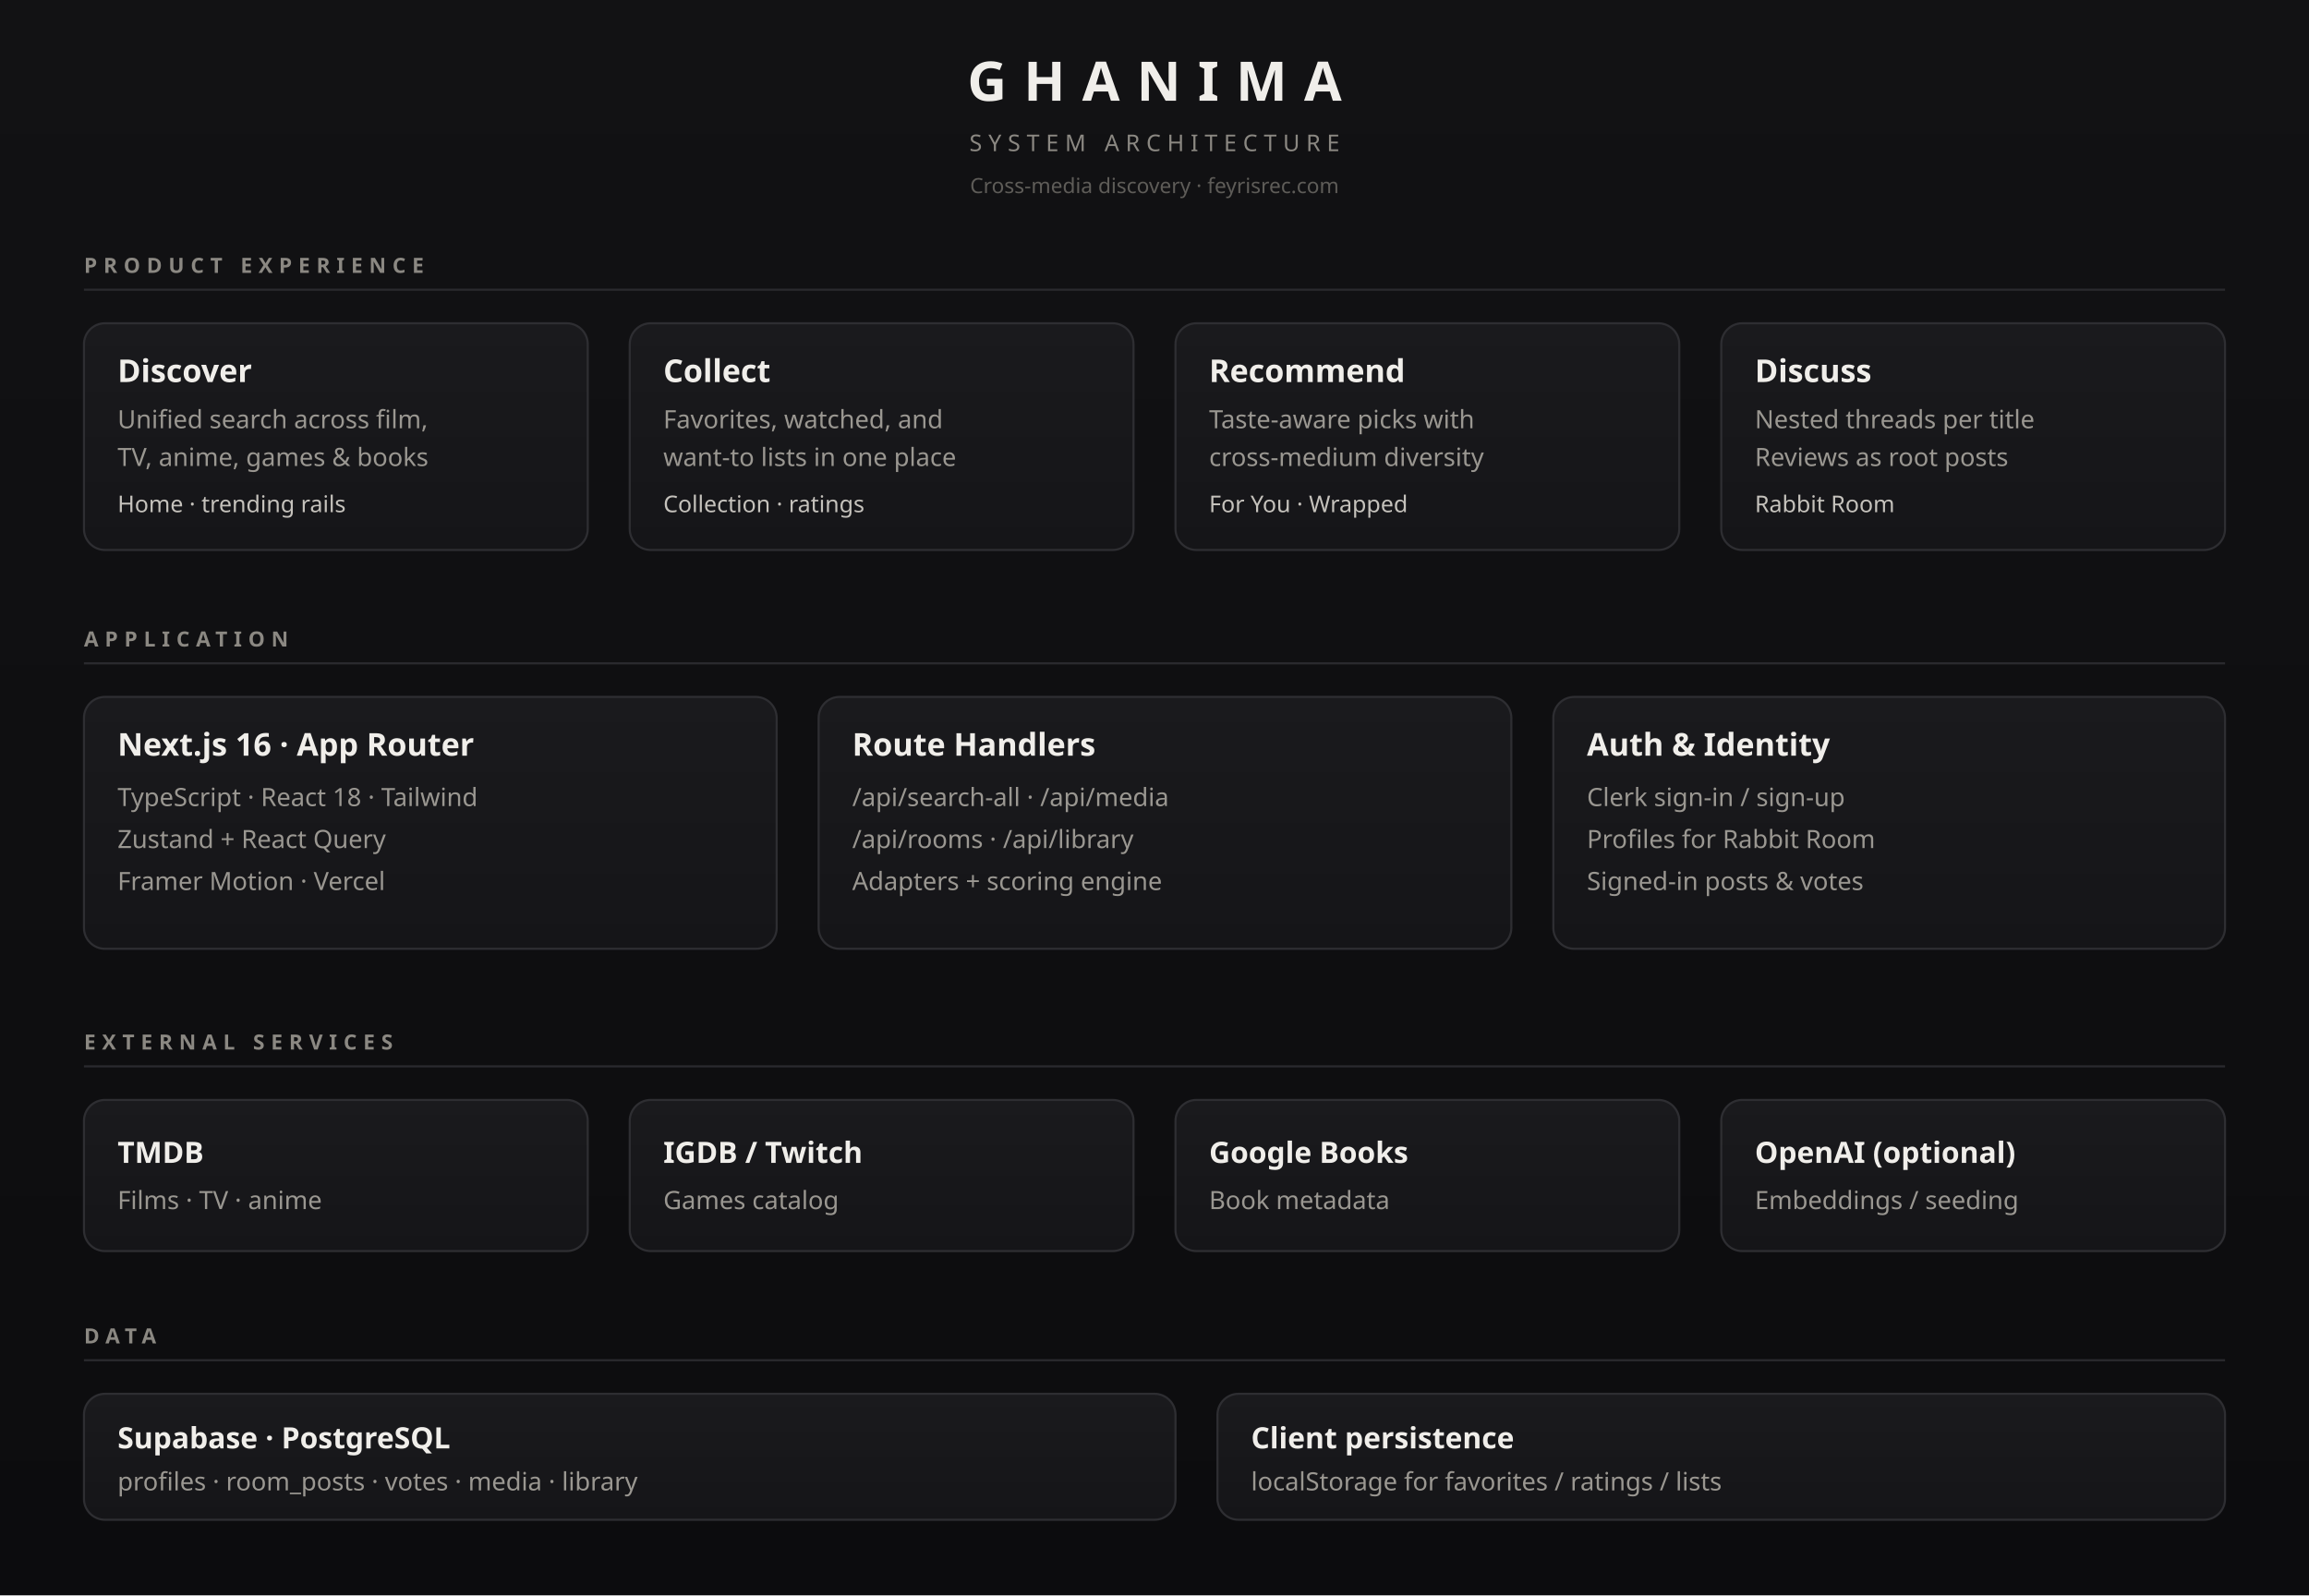
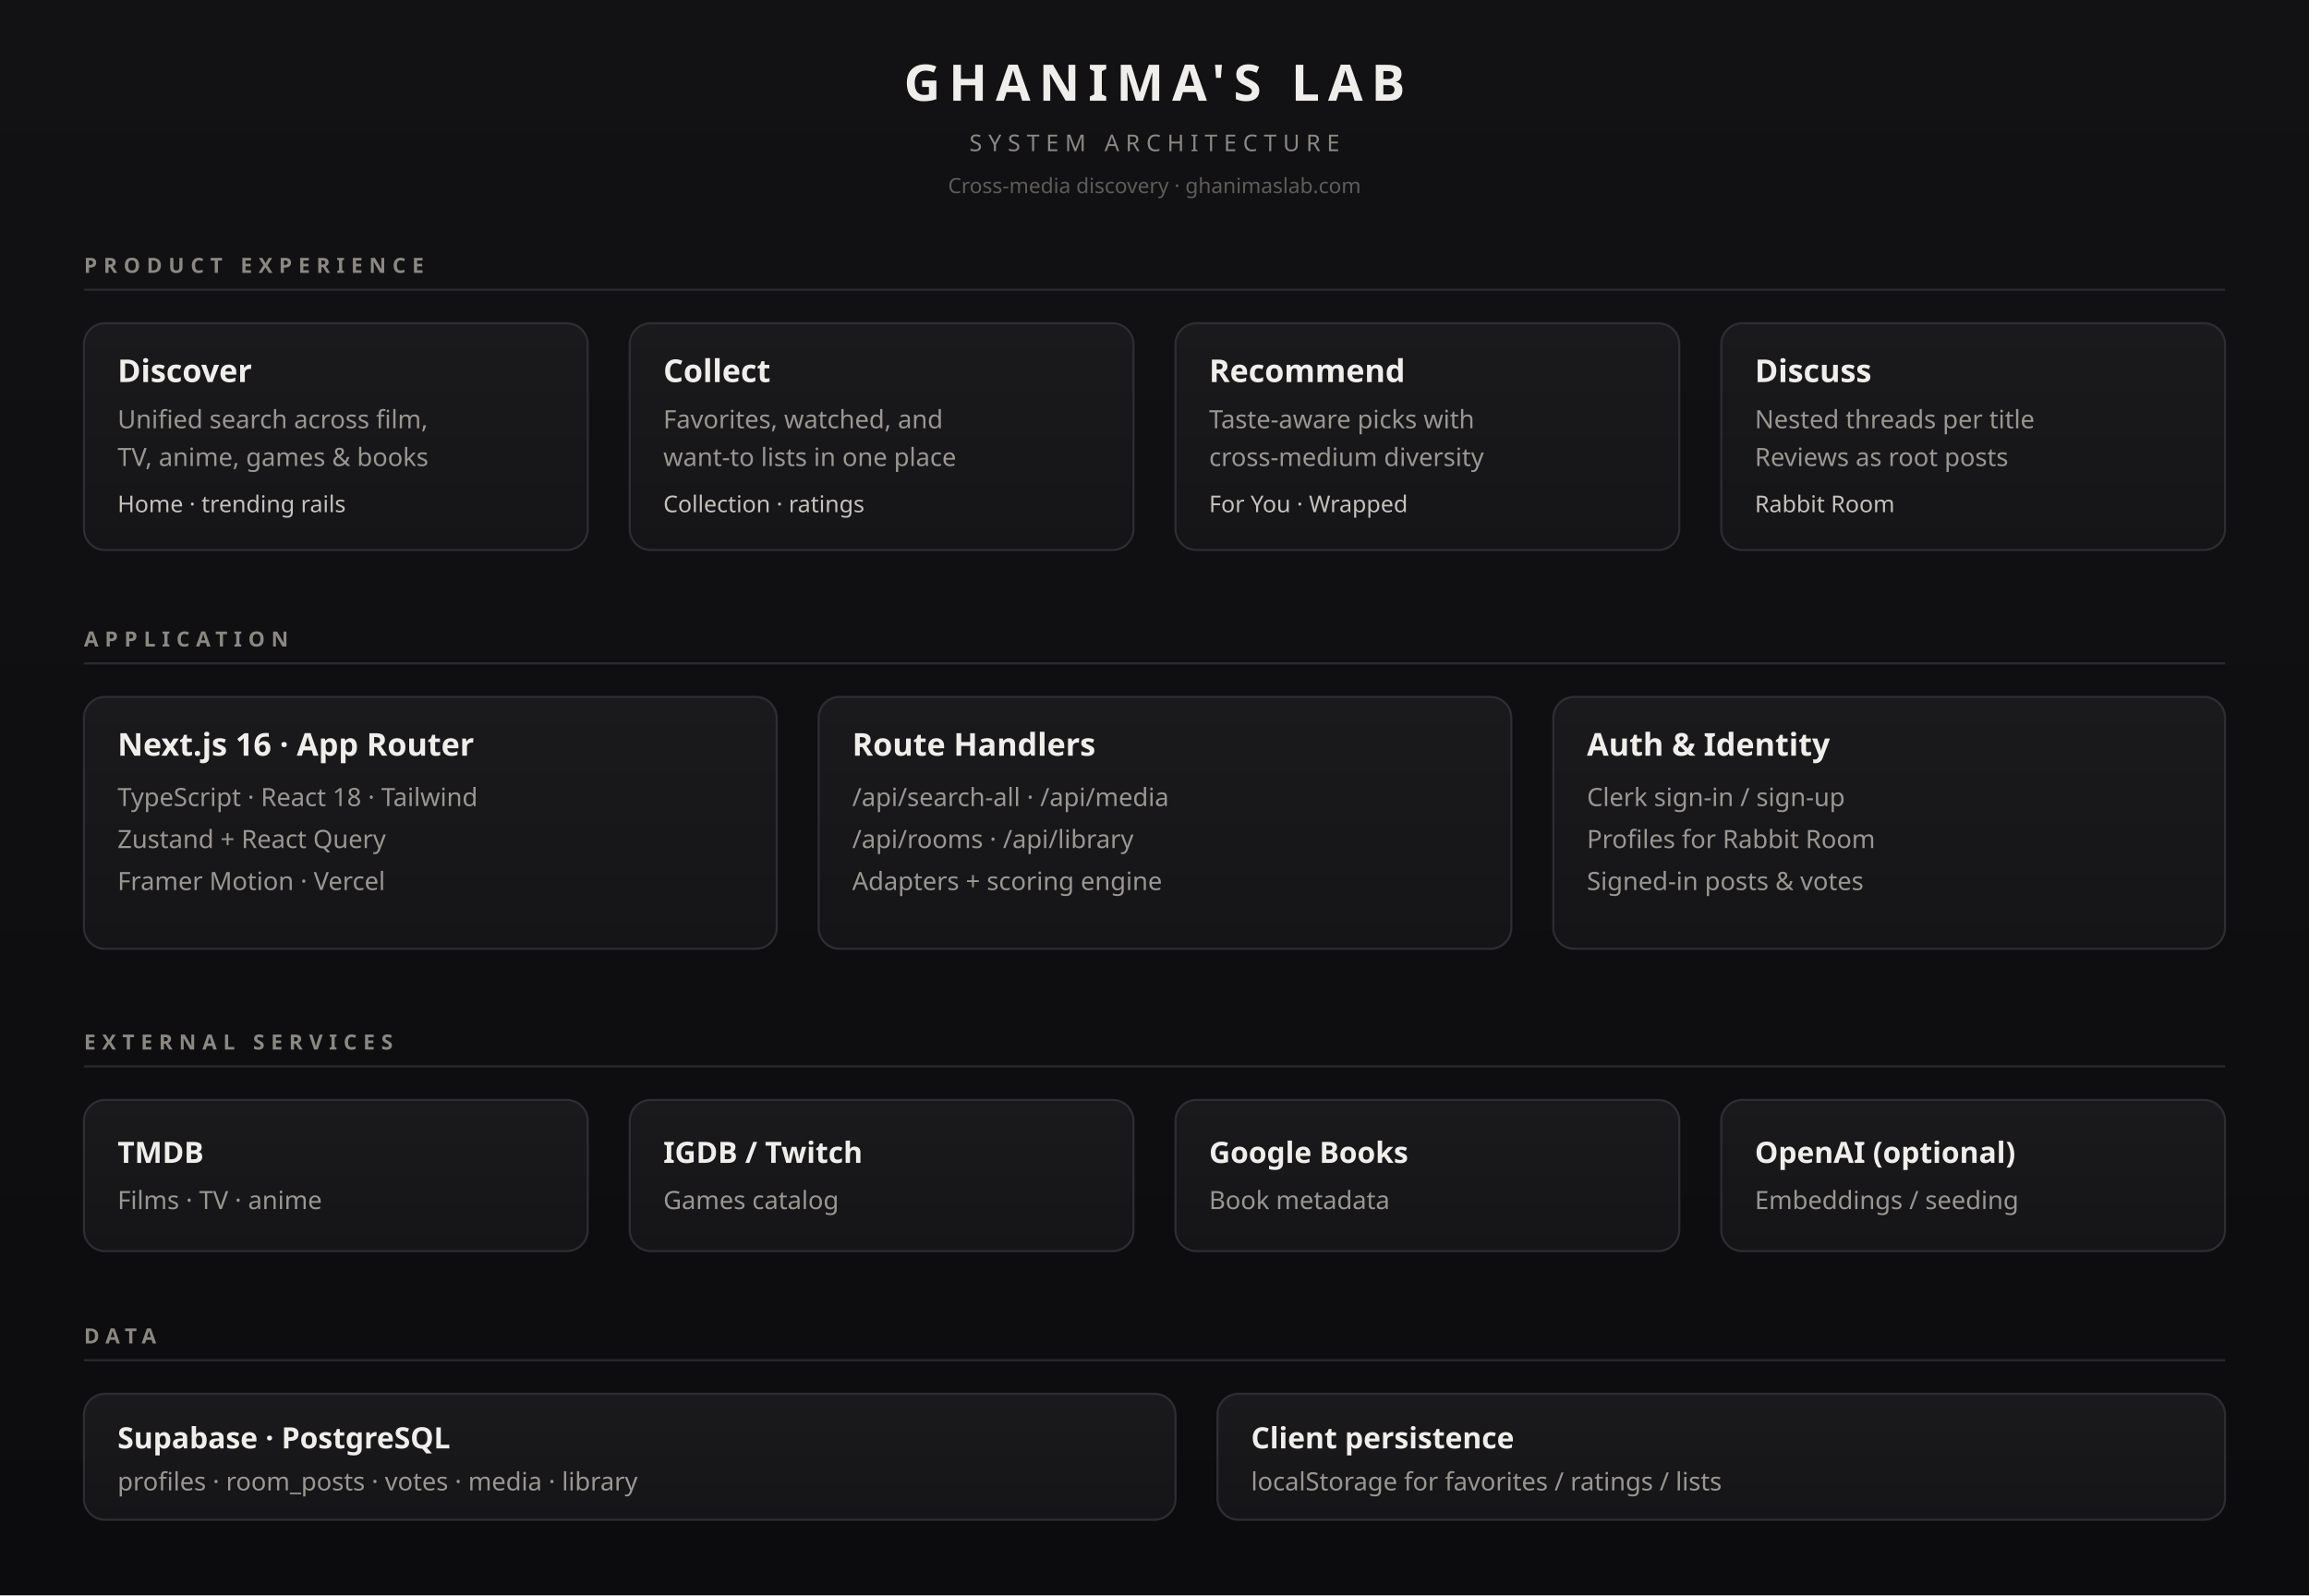
<svg xmlns="http://www.w3.org/2000/svg" viewBox="0 0 1100 760" role="img" aria-labelledby="title desc">
  <defs>
    <linearGradient id="bg" x1="0" y1="0" x2="0" y2="1">
      <stop offset="0%" stop-color="#121214" />
      <stop offset="100%" stop-color="#0c0c0e" />
    </linearGradient>
    <linearGradient id="card" x1="0" y1="0" x2="0" y2="1">
      <stop offset="0%" stop-color="#1a1a1d" />
      <stop offset="100%" stop-color="#151518" />
    </linearGradient>
  </defs>
  <rect width="1100" height="760" fill="url(#bg)" />
-   <text x="550" y="48" text-anchor="middle" fill="#f0eeea" font-family="Segoe UI, system-ui, sans-serif" font-size="26" font-weight="600" letter-spacing="8">GHANIMA</text>
+   <text x="550" y="48" text-anchor="middle" fill="#f0eeea" font-family="Segoe UI, system-ui, sans-serif" font-size="24" font-weight="600" letter-spacing="4">GHANIMA'S LAB</text>
  <text x="550" y="72" text-anchor="middle" fill="#8b8882" font-family="Segoe UI, system-ui, sans-serif" font-size="11" letter-spacing="3">SYSTEM ARCHITECTURE</text>
-   <text x="550" y="92" text-anchor="middle" fill="#5e5c58" font-family="Segoe UI, system-ui, sans-serif" font-size="10">Cross-media discovery · feyrisrec.com</text>
+   <text x="550" y="92" text-anchor="middle" fill="#5e5c58" font-family="Segoe UI, system-ui, sans-serif" font-size="10">Cross-media discovery · ghanimaslab.com</text>
  <text x="40" y="130" fill="#8b8882" font-family="Segoe UI, system-ui, sans-serif" font-size="10" font-weight="700" letter-spacing="3">PRODUCT EXPERIENCE</text>
  <line x1="40" y1="138" x2="1060" y2="138" stroke="#2a2a2e" stroke-width="1" />
  <g font-family="Segoe UI, system-ui, sans-serif">
    <rect x="40" y="154" width="240" height="108" rx="10" fill="url(#card)" stroke="#2e2e32" />
    <text x="56" y="182" fill="#f0eeea" font-size="15" font-weight="600">Discover</text>
    <text x="56" y="204" fill="#9a9791" font-size="12">Unified search across film,</text>
    <text x="56" y="222" fill="#9a9791" font-size="12">TV, anime, games &amp; books</text>
    <text x="56" y="244" fill="#c5c2bc" font-size="11">Home · trending rails</text>
    <rect x="300" y="154" width="240" height="108" rx="10" fill="url(#card)" stroke="#2e2e32" />
    <text x="316" y="182" fill="#f0eeea" font-size="15" font-weight="600">Collect</text>
    <text x="316" y="204" fill="#9a9791" font-size="12">Favorites, watched, and</text>
    <text x="316" y="222" fill="#9a9791" font-size="12">want-to lists in one place</text>
    <text x="316" y="244" fill="#c5c2bc" font-size="11">Collection · ratings</text>
    <rect x="560" y="154" width="240" height="108" rx="10" fill="url(#card)" stroke="#2e2e32" />
    <text x="576" y="182" fill="#f0eeea" font-size="15" font-weight="600">Recommend</text>
    <text x="576" y="204" fill="#9a9791" font-size="12">Taste-aware picks with</text>
    <text x="576" y="222" fill="#9a9791" font-size="12">cross-medium diversity</text>
    <text x="576" y="244" fill="#c5c2bc" font-size="11">For You · Wrapped</text>
    <rect x="820" y="154" width="240" height="108" rx="10" fill="url(#card)" stroke="#2e2e32" />
    <text x="836" y="182" fill="#f0eeea" font-size="15" font-weight="600">Discuss</text>
    <text x="836" y="204" fill="#9a9791" font-size="12">Nested threads per title</text>
    <text x="836" y="222" fill="#9a9791" font-size="12">Reviews as root posts</text>
    <text x="836" y="244" fill="#c5c2bc" font-size="11">Rabbit Room</text>
  </g>
  <text x="40" y="308" fill="#8b8882" font-family="Segoe UI, system-ui, sans-serif" font-size="10" font-weight="700" letter-spacing="3">APPLICATION</text>
  <line x1="40" y1="316" x2="1060" y2="316" stroke="#2a2a2e" stroke-width="1" />
  <g font-family="Segoe UI, system-ui, sans-serif">
    <rect x="40" y="332" width="330" height="120" rx="10" fill="url(#card)" stroke="#2e2e32" />
    <text x="56" y="360" fill="#f0eeea" font-size="15" font-weight="600">Next.js 16 · App Router</text>
    <text x="56" y="384" fill="#9a9791" font-size="12">TypeScript · React 18 · Tailwind</text>
    <text x="56" y="404" fill="#9a9791" font-size="12">Zustand + React Query</text>
    <text x="56" y="424" fill="#9a9791" font-size="12">Framer Motion · Vercel</text>
    <rect x="390" y="332" width="330" height="120" rx="10" fill="url(#card)" stroke="#2e2e32" />
    <text x="406" y="360" fill="#f0eeea" font-size="15" font-weight="600">Route Handlers</text>
    <text x="406" y="384" fill="#9a9791" font-size="12">/api/search-all · /api/media</text>
    <text x="406" y="404" fill="#9a9791" font-size="12">/api/rooms · /api/library</text>
    <text x="406" y="424" fill="#9a9791" font-size="12">Adapters + scoring engine</text>
    <rect x="740" y="332" width="320" height="120" rx="10" fill="url(#card)" stroke="#2e2e32" />
    <text x="756" y="360" fill="#f0eeea" font-size="15" font-weight="600">Auth &amp; Identity</text>
    <text x="756" y="384" fill="#9a9791" font-size="12">Clerk sign-in / sign-up</text>
    <text x="756" y="404" fill="#9a9791" font-size="12">Profiles for Rabbit Room</text>
    <text x="756" y="424" fill="#9a9791" font-size="12">Signed-in posts &amp; votes</text>
  </g>
  <text x="40" y="500" fill="#8b8882" font-family="Segoe UI, system-ui, sans-serif" font-size="10" font-weight="700" letter-spacing="3">EXTERNAL SERVICES</text>
  <line x1="40" y1="508" x2="1060" y2="508" stroke="#2a2a2e" stroke-width="1" />
  <g font-family="Segoe UI, system-ui, sans-serif">
    <rect x="40" y="524" width="240" height="72" rx="10" fill="url(#card)" stroke="#2e2e32" />
    <text x="56" y="554" fill="#f0eeea" font-size="14" font-weight="600">TMDB</text>
    <text x="56" y="576" fill="#9a9791" font-size="12">Films · TV · anime</text>
    <rect x="300" y="524" width="240" height="72" rx="10" fill="url(#card)" stroke="#2e2e32" />
    <text x="316" y="554" fill="#f0eeea" font-size="14" font-weight="600">IGDB / Twitch</text>
    <text x="316" y="576" fill="#9a9791" font-size="12">Games catalog</text>
    <rect x="560" y="524" width="240" height="72" rx="10" fill="url(#card)" stroke="#2e2e32" />
    <text x="576" y="554" fill="#f0eeea" font-size="14" font-weight="600">Google Books</text>
    <text x="576" y="576" fill="#9a9791" font-size="12">Book metadata</text>
    <rect x="820" y="524" width="240" height="72" rx="10" fill="url(#card)" stroke="#2e2e32" />
    <text x="836" y="554" fill="#f0eeea" font-size="14" font-weight="600">OpenAI (optional)</text>
    <text x="836" y="576" fill="#9a9791" font-size="12">Embeddings / seeding</text>
  </g>
  <text x="40" y="640" fill="#8b8882" font-family="Segoe UI, system-ui, sans-serif" font-size="10" font-weight="700" letter-spacing="3">DATA</text>
  <line x1="40" y1="648" x2="1060" y2="648" stroke="#2a2a2e" stroke-width="1" />
  <g font-family="Segoe UI, system-ui, sans-serif">
    <rect x="40" y="664" width="520" height="60" rx="10" fill="url(#card)" stroke="#2e2e32" />
    <text x="56" y="690" fill="#f0eeea" font-size="14" font-weight="600">Supabase · PostgreSQL</text>
    <text x="56" y="710" fill="#9a9791" font-size="12">profiles · room_posts · votes · media · library</text>
    <rect x="580" y="664" width="480" height="60" rx="10" fill="url(#card)" stroke="#2e2e32" />
    <text x="596" y="690" fill="#f0eeea" font-size="14" font-weight="600">Client persistence</text>
    <text x="596" y="710" fill="#9a9791" font-size="12">localStorage for favorites / ratings / lists</text>
  </g>
</svg>
